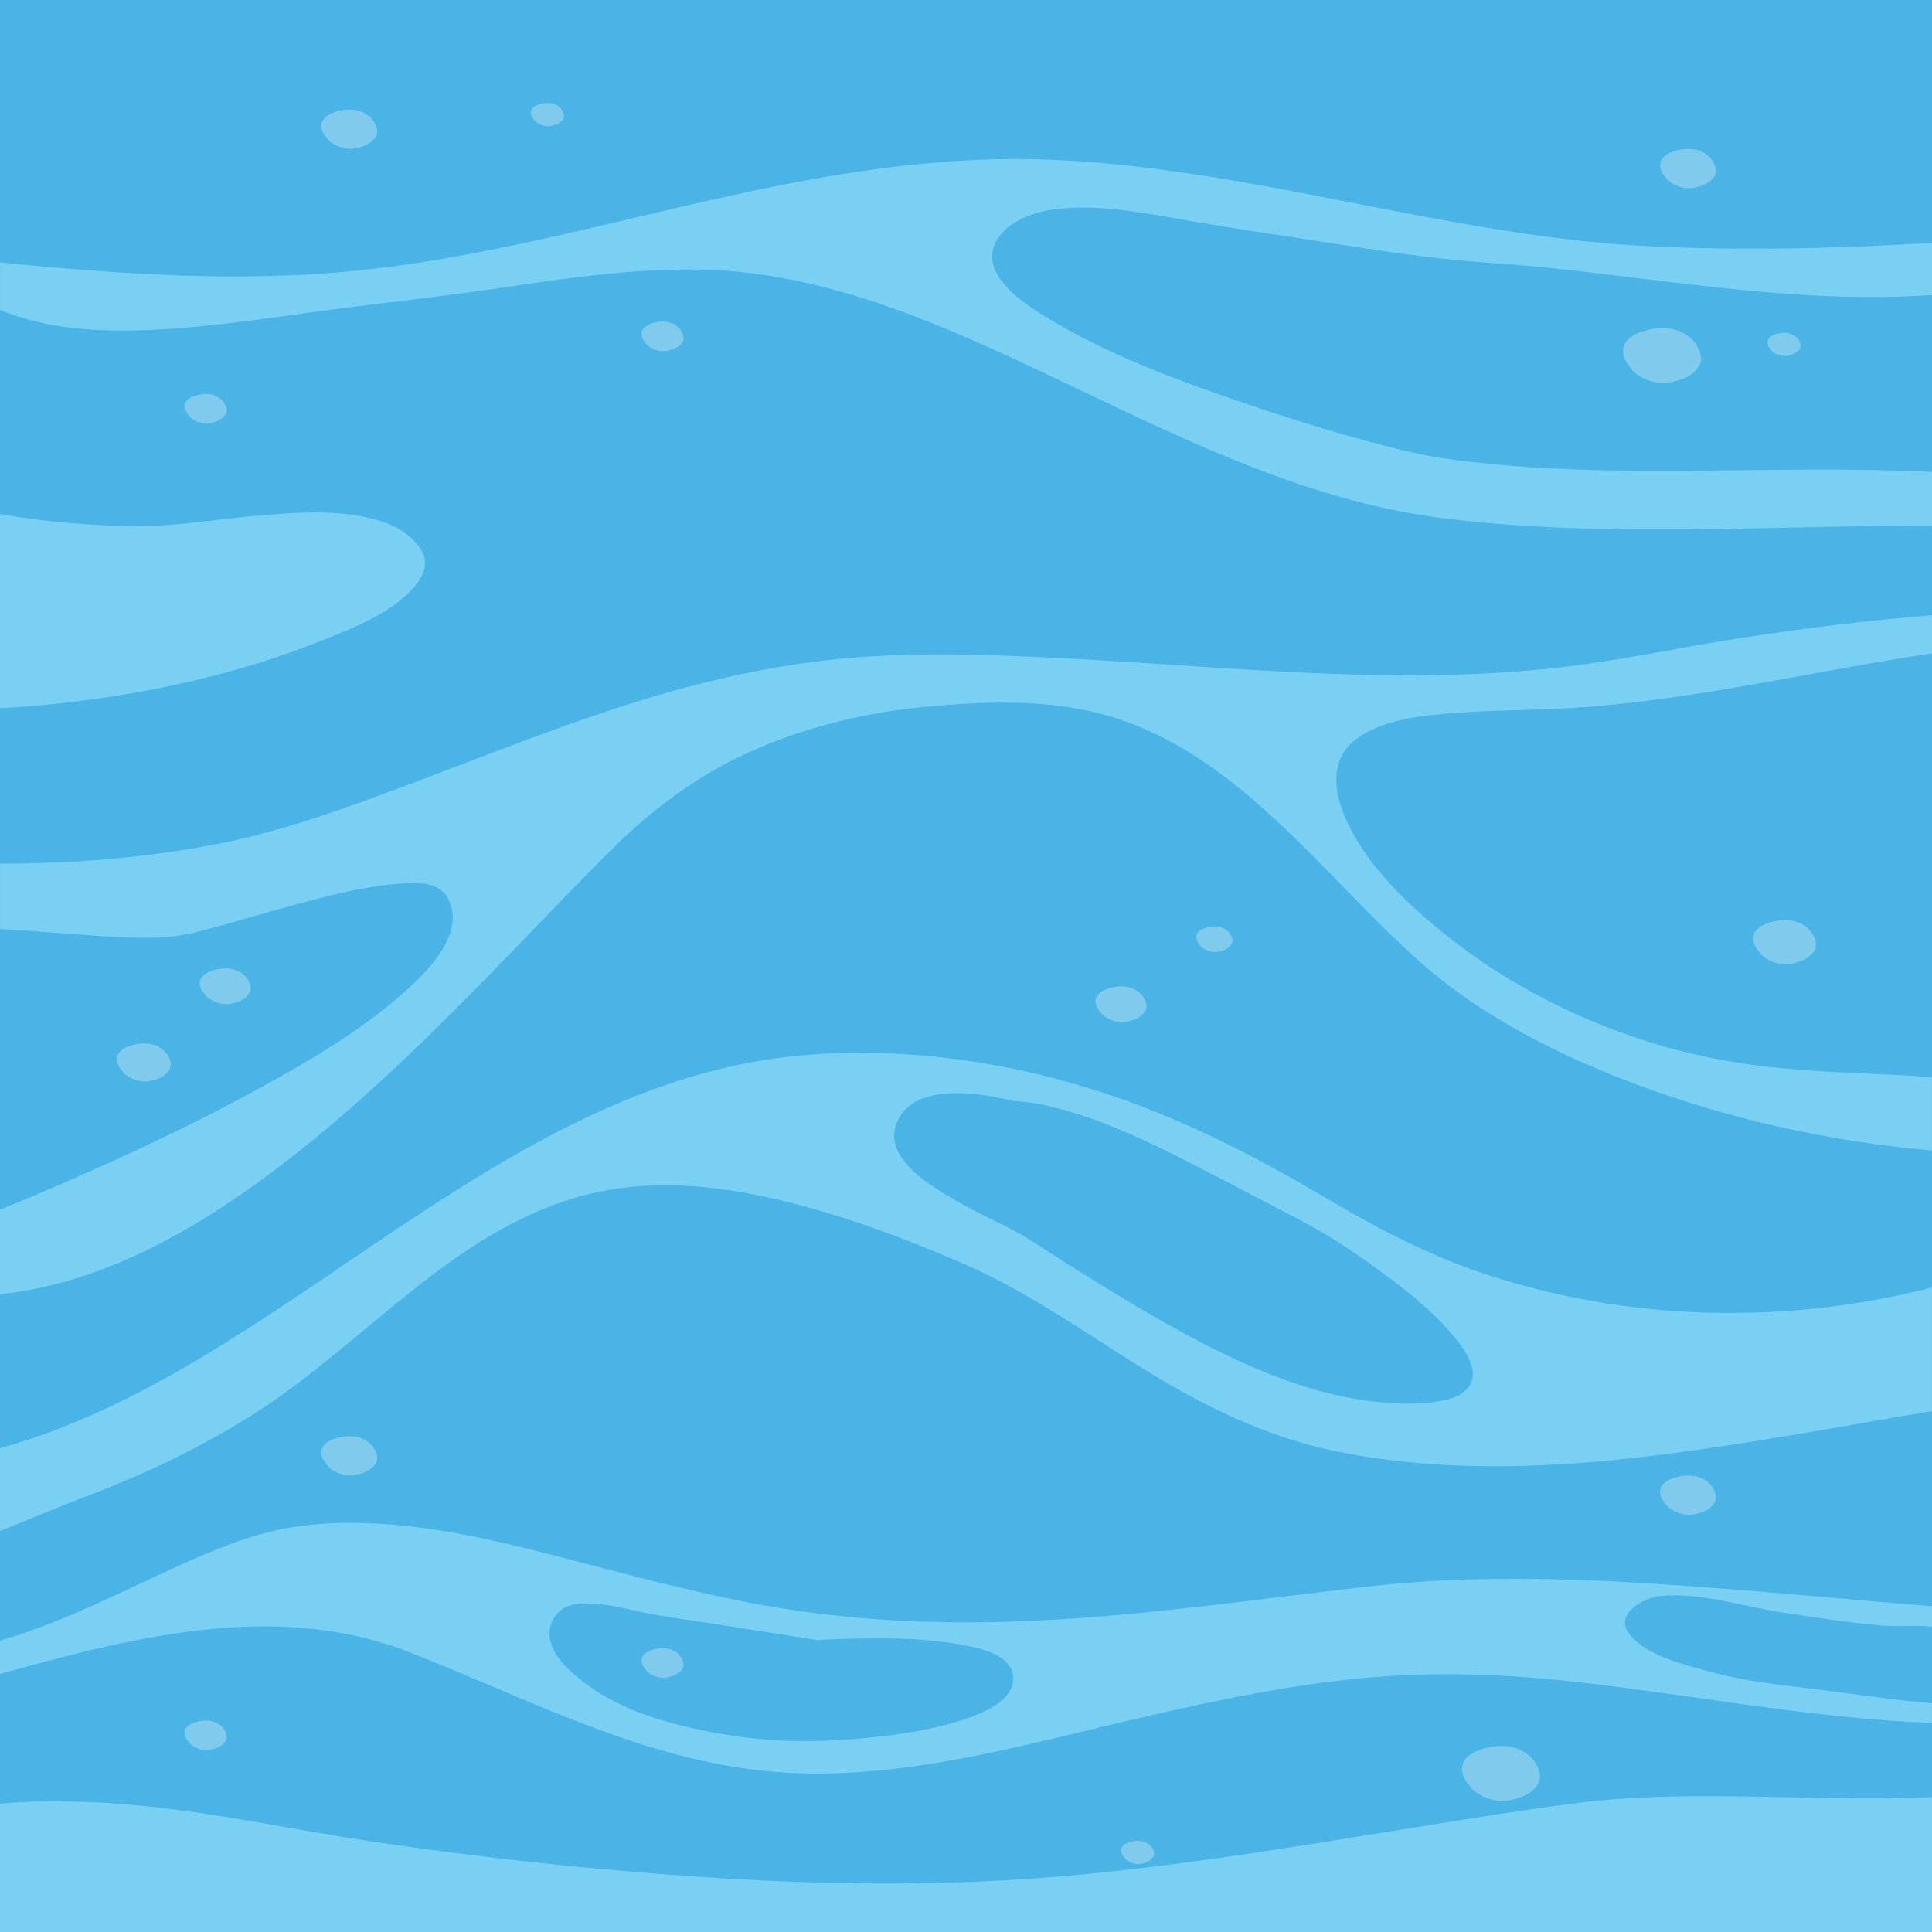
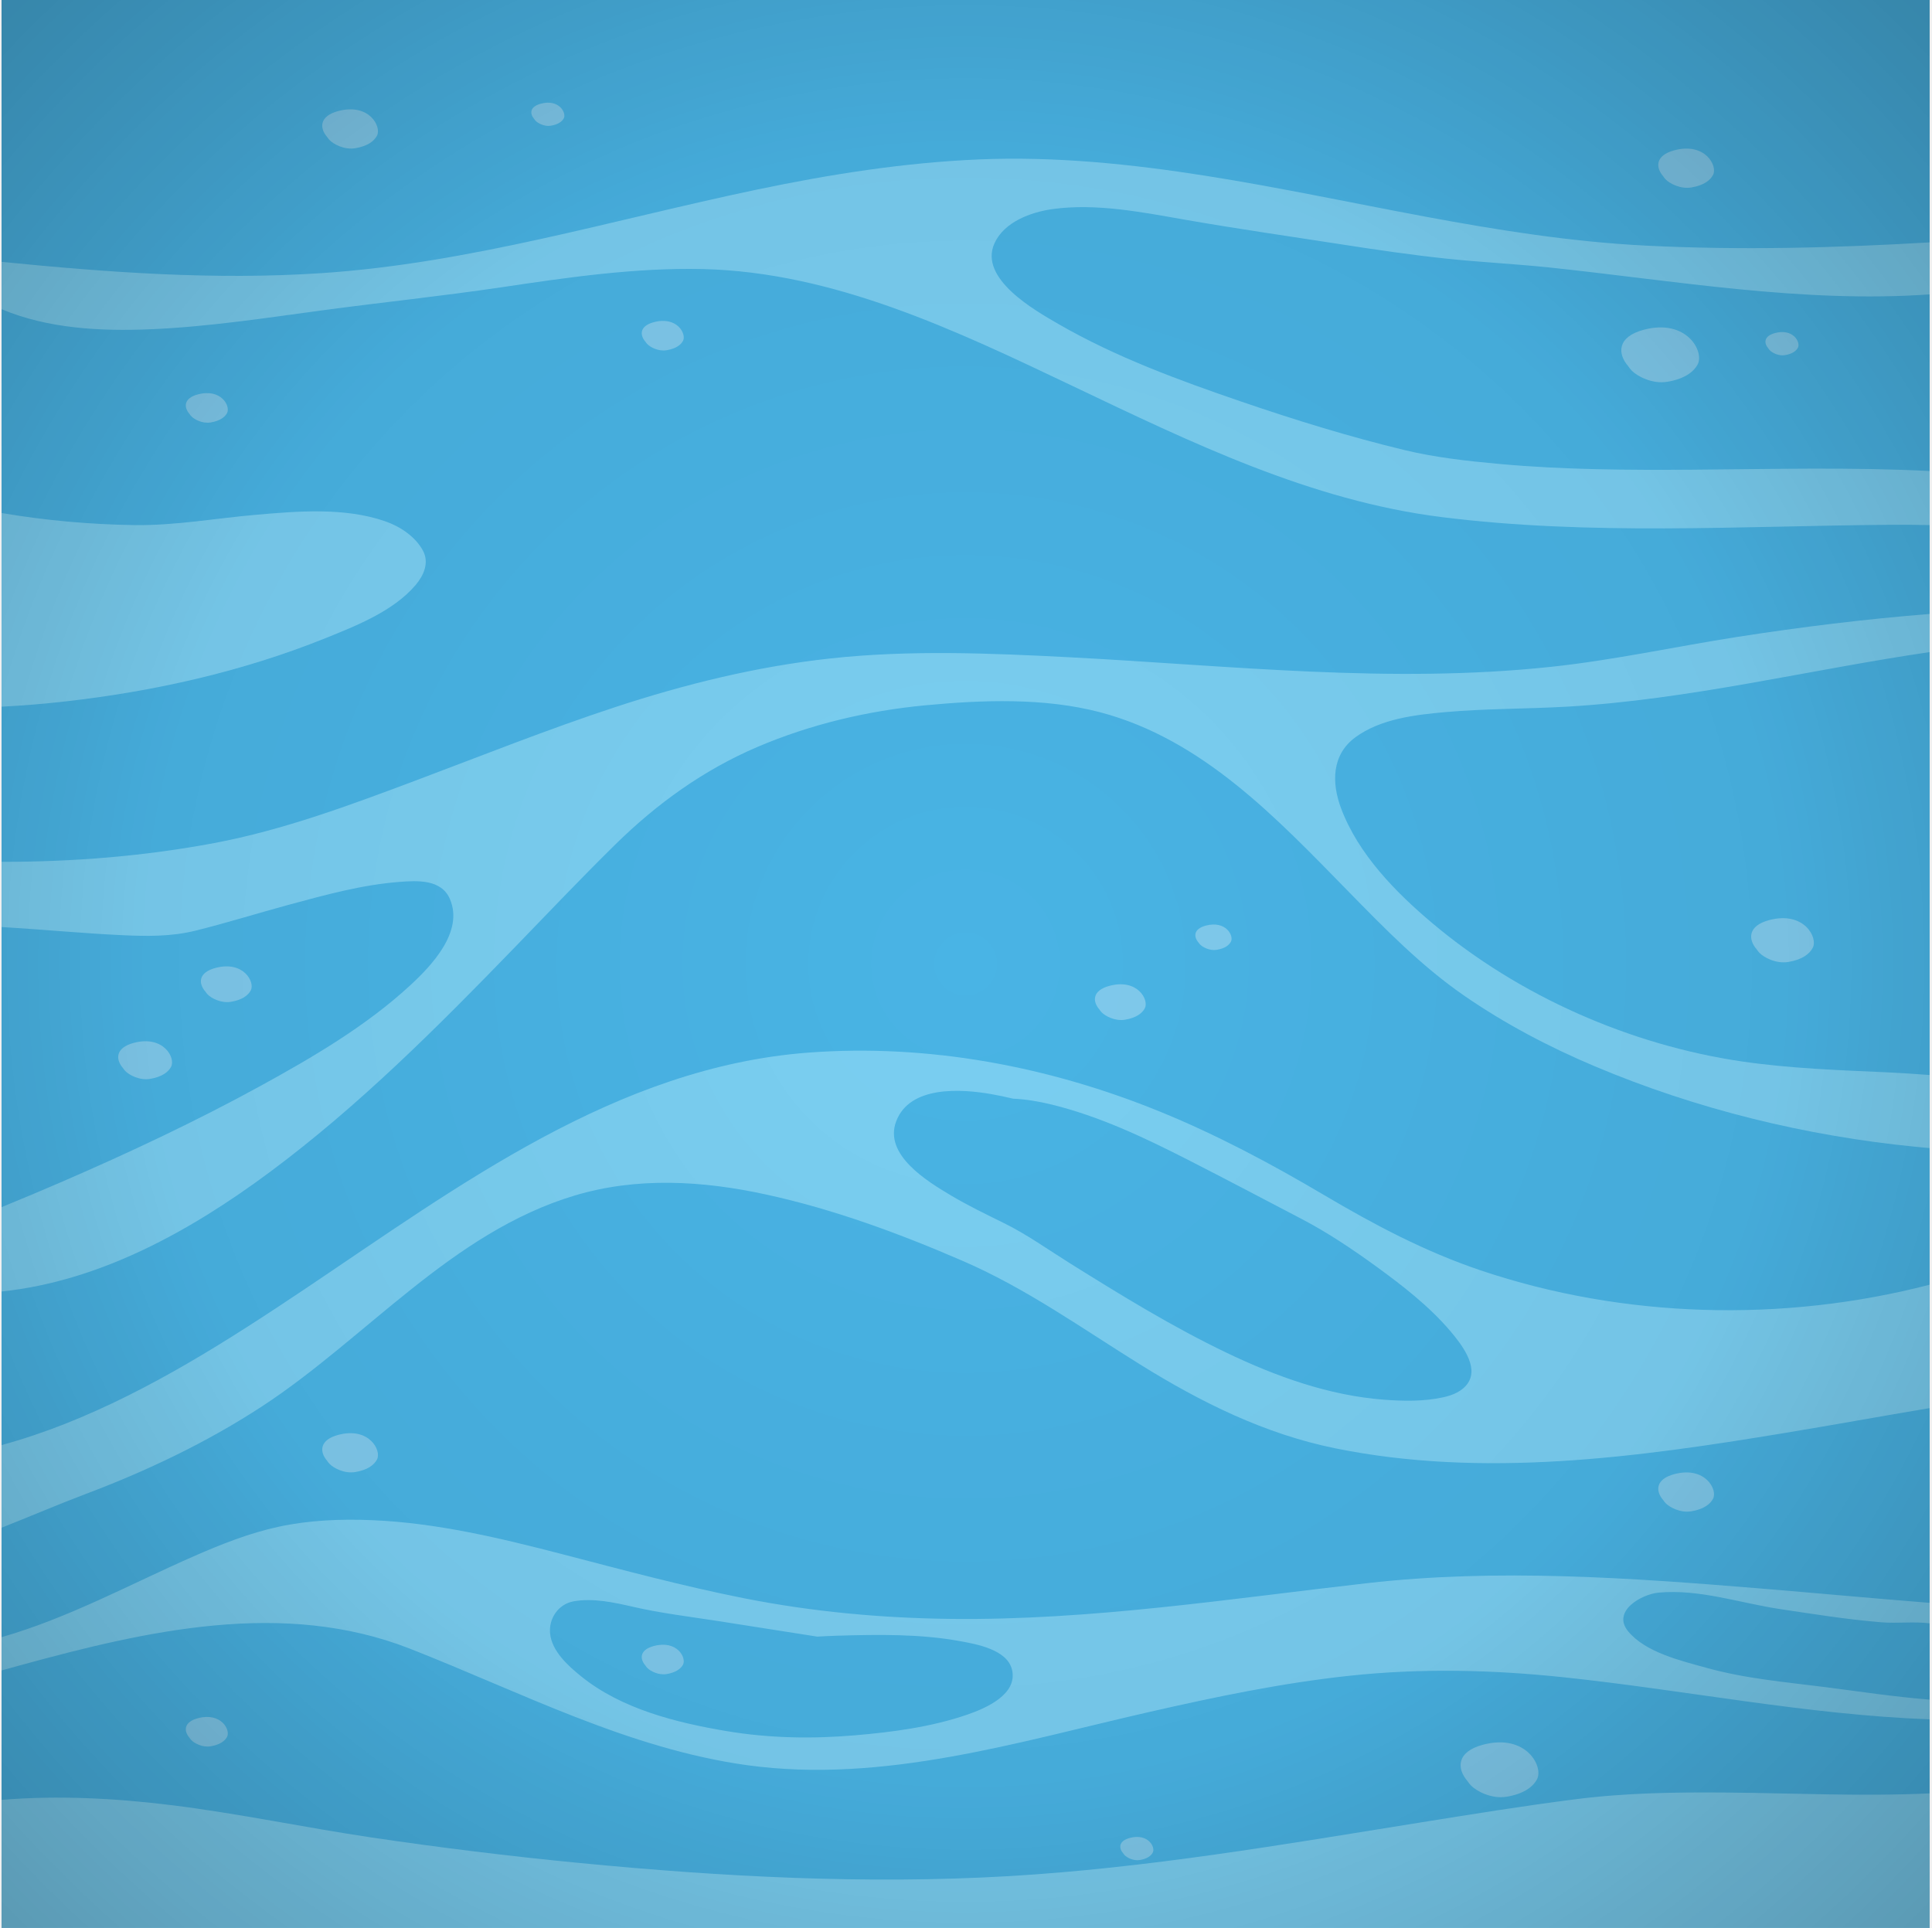
- <svg xmlns="http://www.w3.org/2000/svg" width="1407" height="1407" viewBox="0 0 1407 1407" fill="none">
-   <path d="M1407 0H0V1407H1407V0Z" fill="#49B4E5" />
-   <path opacity="0.5" d="M1233.84 342.78C1186.93 343.102 1139.88 342.852 1093.12 338.591C1069.88 336.478 1046.53 333.936 1023.79 328.457C983.546 318.754 943.8 306.472 904.663 293.08C859.188 277.504 812.997 260.603 771.246 236.469C754.238 226.622 712.809 203.384 724.59 177.495C731.68 161.919 751.23 154.793 766.806 152.609C798.675 148.169 832.261 154.865 863.593 160.344C901.047 166.896 938.716 172.267 976.277 178.104C1002.09 182.114 1027.95 185.946 1053.91 188.703C1079.01 191.352 1104.18 192.57 1129.28 195.184C1221.45 204.887 1314.22 221.359 1407 214.842V176.886C1337.89 180.933 1269.11 182.723 1199.86 179.25C1091.25 173.771 985.981 145.233 878.99 128.332C824.241 119.703 768.847 114.009 713.382 116.337C658.454 118.664 604.135 127.258 550.389 138.537C445.224 160.63 341.133 192.212 233.39 199.337C155.366 204.529 77.629 198.8 0.035 191.102V225.655C33.909 239.871 72.186 241.804 108.459 240.301C150.604 238.546 192.319 232.101 234.07 226.479C277.719 220.607 321.439 216.095 365.052 209.614C413.535 202.381 462.554 195.255 511.717 196.365C607.752 198.585 696.732 241.303 781.953 281.872C867.854 322.8 955.294 365.41 1050.86 377.37C1159.18 390.941 1268.35 383.887 1377.14 382.991C1387.16 382.92 1397.12 382.956 1407.07 383.206V343.747C1349.39 340.811 1291.38 342.386 1233.84 342.78Z" fill="#ACEBFF" />
-   <path opacity="0.5" d="M236.147 465.813C258.742 456.718 286.134 445.94 302.283 426.783C308.119 419.836 312.201 410.598 307.511 401.861C301.925 391.513 290.753 384.137 279.832 380.377C250.291 370.208 216.597 373.001 186.018 375.651C156.513 378.193 126.65 383.636 96.966 383.206C65.097 382.74 32.37 379.876 0.967 374.541C0.645 374.469 0.323 374.433 0 374.362V515.728C15.576 514.94 31.081 513.651 46.514 511.896C111.038 504.627 175.777 490.126 236.147 465.813Z" fill="#ACEBFF" />
-   <path opacity="0.5" d="M987.915 538.072C1006.25 524.608 1031.38 521.672 1053.37 519.703C1082.84 517.089 1112.49 517.411 1142.03 515.728C1231.47 510.608 1318.59 488.873 1407 475.875V448.053C1359.91 451.812 1313.04 457.577 1266.39 464.846C1221.09 471.936 1176.15 481.819 1130.57 486.653C1013.59 499.114 896.5 485.758 779.59 479.67C721.583 476.663 662.609 474.228 604.745 480.53C551.213 486.366 498.863 499.257 447.802 516.05C398.46 532.271 350.228 551.571 301.603 569.832C253.8 587.772 205.568 605.747 155.259 615.236C104.306 624.832 52.171 629.021 0.036 628.95V676.537C1.755 676.645 3.474 676.752 5.192 676.859C32.549 678.542 59.905 681.156 87.298 682.445C105.702 683.305 123.678 683.627 141.653 679.151C164.641 673.422 187.271 666.332 210.151 660.138C236.183 653.084 262.931 645.743 289.929 643.631C303.5 642.556 320.974 641.554 327.205 656.163C337.374 679.903 313.884 704.646 298.093 719.183C265.975 748.796 227.267 771.461 189.169 792.373C142.19 818.118 93.671 840.963 44.544 862.232C29.72 868.677 14.86 874.872 0 880.959V942.511C72.151 934.992 138.358 898.003 195.757 855.357C260.675 807.125 318.074 749.619 374.219 691.648C398.675 666.404 422.881 640.873 447.946 616.238C478.274 586.447 512.291 561.919 551.535 545.126C590.493 528.511 632.029 518.7 674.138 514.725C715.782 510.787 760.899 509.068 801.683 519.81C876.52 539.54 930.588 597.225 982.902 650.649C1009.36 677.683 1036 704.968 1067.23 726.56C1097.02 747.149 1129.28 764.085 1162.62 778.157C1236.99 809.56 1316.95 829.075 1397.26 836.952C1400.48 837.275 1403.74 837.561 1406.96 837.848V784.531C1396.87 783.779 1386.73 783.063 1376.56 782.597C1341.12 780.986 1305.52 779.805 1270.36 774.684C1188.68 762.76 1107.47 727.061 1044.2 673.816C1017.38 651.257 990.028 623.364 977.495 589.92C970.513 571.336 970.585 550.783 987.915 538.072Z" fill="#ACEBFF" />
-   <path opacity="0.5" d="M1079.4 927.115C1038.62 913.365 1001.88 893.886 964.927 872.044C926.435 849.27 886.796 828.144 845.332 811.243C764.372 778.229 676.43 761.615 588.882 768.168C448.877 778.695 333.506 865.563 220.929 940.972C165.5 978.104 108.603 1014.48 46.299 1039.12C31.081 1045.13 15.612 1050.33 -0.036 1054.62V1114.92C20.482 1106.83 40.82 1098.06 61.302 1090.32C106.275 1073.35 149.96 1052.58 190.243 1026.23C266.368 976.385 328.422 899.4 418.226 872.473C463.88 858.795 511.539 861.66 557.658 871.686C607.287 882.464 655.268 900.188 701.817 920.383C747.829 940.328 788.577 969.51 831.009 995.864C875.302 1023.4 921.636 1046.42 973.055 1056.92C1081.16 1078.94 1193.45 1063.61 1300.94 1045.81C1336.32 1039.98 1371.62 1033.53 1406.96 1027.62V937.57C1300.01 965.285 1183.71 962.242 1079.4 927.115ZM1070.09 1009.29C1066.05 1015.38 1058.78 1018.28 1051.9 1019.75C1037.87 1022.83 1022.97 1022.54 1008.72 1021.47C968.543 1018.42 929.979 1004.49 893.886 987.199C854.427 968.293 817.151 945.376 780.091 922.209C764.157 912.255 748.402 900.94 731.537 892.633C718.396 886.152 705.147 879.778 692.543 872.259C675.499 862.089 643.595 842.754 652.833 818.333C662.752 792.087 700.242 794.629 722.191 798.46C727.527 799.391 732.826 800.537 738.125 801.79C747.614 802.22 757.067 803.831 766.305 806.087C801.074 814.609 833.981 830.185 865.742 846.406C893.528 860.585 921.171 875.159 948.814 889.625C967.684 899.508 985.588 911.503 1002.81 924C1022.11 938.036 1041.59 953.075 1057.13 971.301C1064.61 980.217 1078.29 996.974 1070.09 1009.29Z" fill="#ACEBFF" />
-   <path opacity="0.5" d="M1209.31 1162.26C1239.24 1159.57 1268.64 1169.92 1297.9 1174.29C1322.57 1177.98 1346.81 1181.88 1371.69 1183.92C1383.19 1184.85 1395.43 1183.24 1407 1184.67V1169.74C1365.54 1166.45 1324.11 1162.58 1282.68 1159.18C1188 1151.41 1091.36 1144.57 996.652 1155.35C895.784 1166.81 794.701 1182.6 692.901 1181.45C642.27 1180.88 591.675 1176.26 541.975 1166.41C497.359 1157.57 453.675 1145.79 409.704 1134.36C364.229 1122.55 317.823 1111.38 270.701 1109.41C247.892 1108.44 224.832 1109.34 202.453 1114.13C180.969 1118.75 160.308 1126.95 140.22 1135.76C93.85 1156.14 48.197 1181.06 0 1194.77V1219.05C4.87 1217.72 9.704 1216.36 14.574 1215.04C106.311 1189.97 205.747 1167.09 297.807 1203.11C378.409 1234.66 457.542 1276.3 544.267 1288.23C643.344 1301.83 741.456 1271.29 837.203 1249.45C885.543 1238.42 934.205 1228.22 983.547 1222.95C1036.04 1217.33 1088.03 1218.55 1140.45 1224.1C1229.4 1233.51 1317.45 1251.42 1406.96 1254.75V1240.35C1381.51 1238.35 1356.08 1234.48 1331.02 1231.26C1301.23 1227.46 1272.65 1225.1 1243.61 1217.01C1225.28 1211.89 1199.79 1205.94 1187 1190.55C1174.83 1175.76 1196.78 1163.4 1209.31 1162.26ZM705.112 1251.17C678.686 1260.33 650.255 1264.06 622.505 1266.42C591.281 1269.07 560.129 1268.53 529.12 1263.34C492.382 1257.18 452.278 1247.19 422.773 1223.24C413.392 1215.65 401.576 1205.01 400.287 1192.16C399.177 1181.13 406.338 1170.64 417.402 1168.63C431.761 1166.05 446.907 1169.46 460.908 1172.64C481.21 1177.3 501.835 1179.77 522.424 1182.95C546.701 1186.71 570.979 1190.62 595.256 1194.38C600.197 1194.09 605.138 1193.84 610.08 1193.7C639.621 1192.84 670.021 1192.34 699.239 1197.64C711.306 1199.82 733.793 1203.79 737.338 1218.44C741.706 1236.45 718.36 1246.55 705.112 1251.17Z" fill="#ACEBFF" />
-   <path opacity="0.5" d="M1258.58 1308.17C1221.91 1307.85 1185.1 1308.39 1148.69 1313.04C1110.98 1317.84 1073.42 1323.93 1035.9 1329.94C935.959 1345.98 835.914 1363.32 734.724 1369.19C630.633 1375.24 525.539 1369.62 421.878 1359.59C370.782 1354.65 319.828 1348.38 269.09 1340.83C220.822 1333.63 172.984 1323.46 124.573 1317.45C83.43 1312.33 41.322 1310.11 0 1313.51V1407H1407V1308.78C1357.66 1311.11 1307.99 1308.6 1258.58 1308.17Z" fill="#ACEBFF" />
-   <path opacity="0.3" d="M1081.08 1273.26C1061.53 1278.45 1061.89 1290.77 1069.73 1299.79C1070.56 1301.05 1071.45 1302.16 1072.31 1303.05C1076.11 1306.99 1087.1 1313.08 1098.31 1311.22C1110.95 1309.1 1117.54 1303.98 1120.47 1298.47C1125.38 1289.19 1112.52 1264.92 1081.08 1273.26Z" fill="white" />
-   <path opacity="0.3" d="M823.346 1341.29C815.039 1343.51 815.182 1348.74 818.512 1352.54C818.87 1353.07 819.228 1353.54 819.622 1353.93C821.233 1355.62 825.888 1358.19 830.65 1357.41C836.022 1356.51 838.814 1354.33 840.068 1352C842.18 1348.06 836.702 1337.75 823.346 1341.29Z" fill="white" />
-   <path opacity="0.3" d="M1220.7 1075.79C1206.66 1079.51 1206.95 1088.32 1212.57 1094.76C1213.14 1095.66 1213.79 1096.45 1214.43 1097.09C1217.15 1099.92 1225.03 1104.25 1233.05 1102.93C1242.11 1101.42 1246.84 1097.73 1248.91 1093.8C1252.46 1087.21 1243.22 1069.81 1220.7 1075.79Z" fill="white" />
-   <path opacity="0.3" d="M245.743 1047.14C231.707 1050.86 231.993 1059.67 237.615 1066.12C238.224 1067.01 238.832 1067.8 239.477 1068.44C242.198 1071.27 250.076 1075.61 258.097 1074.28C267.156 1072.78 271.846 1069.09 273.959 1065.15C277.468 1058.56 268.266 1041.16 245.743 1047.14Z" fill="white" />
-   <path opacity="0.3" d="M143.3 1253.92C132.737 1256.72 132.952 1263.38 137.177 1268.25C137.607 1268.93 138.108 1269.54 138.573 1270C140.614 1272.15 146.558 1275.41 152.61 1274.41C159.413 1273.26 162.994 1270.5 164.569 1267.53C167.219 1262.52 160.273 1249.41 143.3 1253.92Z" fill="white" />
-   <path opacity="0.3" d="M476.018 1201.22C465.455 1204.01 465.634 1210.67 469.895 1215.54C470.325 1216.22 470.826 1216.79 471.292 1217.29C473.368 1219.44 479.277 1222.7 485.328 1221.7C492.131 1220.55 495.712 1217.8 497.288 1214.82C499.901 1209.81 492.991 1196.71 476.018 1201.22Z" fill="white" />
-   <path opacity="0.3" d="M1198.35 240.659C1178.8 245.851 1179.16 258.168 1187 267.192C1187.83 268.445 1188.72 269.555 1189.58 270.45C1193.38 274.389 1204.37 280.476 1215.58 278.614C1228.22 276.501 1234.8 271.381 1237.74 265.867C1242.65 256.593 1229.79 232.316 1198.35 240.659Z" fill="white" />
-   <path opacity="0.3" d="M1294.14 243.058C1285.83 245.278 1285.97 250.506 1289.3 254.301C1289.66 254.838 1290.02 255.304 1290.41 255.698C1292.02 257.381 1296.68 259.959 1301.44 259.171C1306.81 258.276 1309.6 256.092 1310.86 253.764C1312.93 249.825 1307.49 239.513 1294.14 243.058Z" fill="white" />
-   <path opacity="0.3" d="M393.555 75.661C385.248 77.881 385.391 83.108 388.721 86.904C389.079 87.441 389.437 87.907 389.831 88.265C391.442 89.948 396.097 92.526 400.859 91.738C406.23 90.843 409.023 88.659 410.277 86.331C412.353 82.428 406.875 72.116 393.555 75.661Z" fill="white" />
-   <path opacity="0.3" d="M96.464 761.078C82.929 764.658 83.18 773.18 88.587 779.447C89.16 780.306 89.768 781.094 90.377 781.703C93.027 784.424 100.618 788.649 108.388 787.36C117.125 785.892 121.708 782.347 123.713 778.516C127.151 772.106 118.235 755.277 96.464 761.078Z" fill="white" />
-   <path opacity="0.3" d="M156.154 706.365C143.371 709.766 143.622 717.787 148.742 723.66C149.279 724.483 149.852 725.199 150.425 725.772C152.896 728.35 160.093 732.325 167.398 731.107C175.633 729.747 179.93 726.381 181.864 722.764C185.05 716.785 176.672 700.922 156.154 706.365Z" fill="white" />
-   <path opacity="0.3" d="M808.558 719.434C795.775 722.836 796.026 730.856 801.146 736.729C801.683 737.552 802.256 738.268 802.829 738.841C805.3 741.419 812.461 745.394 819.801 744.177C828.037 742.816 832.334 739.45 834.267 735.834C837.49 729.818 829.075 713.991 808.558 719.434Z" fill="white" />
-   <path opacity="0.3" d="M878.775 675.499C869.68 677.934 869.824 683.663 873.476 687.853C873.87 688.426 874.264 688.963 874.693 689.357C876.448 691.183 881.568 694.011 886.796 693.152C892.669 692.185 895.748 689.786 897.109 687.208C899.4 682.911 893.421 671.596 878.775 675.499Z" fill="white" />
-   <path opacity="0.3" d="M1289.95 671.452C1274.16 675.642 1274.44 685.56 1280.78 692.829C1281.46 693.832 1282.18 694.727 1282.86 695.443C1285.94 698.63 1294.78 703.5 1303.8 702.031C1314.01 700.349 1319.31 696.195 1321.67 691.719C1325.68 684.271 1315.3 664.721 1289.95 671.452Z" fill="white" />
-   <path opacity="0.3" d="M1220.7 109.677C1206.66 113.401 1206.95 122.209 1212.57 128.654C1213.14 129.55 1213.79 130.337 1214.43 130.982C1217.15 133.811 1225.03 138.143 1233.05 136.818C1242.11 135.315 1246.84 131.626 1248.91 127.688C1252.46 121.099 1243.22 103.697 1220.7 109.677Z" fill="white" />
-   <path opacity="0.3" d="M245.743 81.031C231.707 84.755 231.993 93.564 237.615 100.009C238.224 100.904 238.832 101.692 239.477 102.336C242.198 105.165 250.076 109.498 258.097 108.173C267.156 106.669 271.846 102.981 273.959 99.042C277.468 92.454 268.266 75.051 245.743 81.031Z" fill="white" />
-   <path opacity="0.3" d="M143.3 287.817C132.737 290.61 132.952 297.27 137.177 302.139C137.607 302.82 138.108 303.429 138.573 303.894C140.614 306.042 146.558 309.301 152.61 308.298C159.413 307.152 162.994 304.395 164.569 301.423C167.219 296.41 160.273 283.305 143.3 287.817Z" fill="white" />
-   <path opacity="0.3" d="M476.018 235.109C465.455 237.902 465.634 244.562 469.895 249.432C470.325 250.112 470.826 250.721 471.292 251.186C473.368 253.335 479.277 256.593 485.328 255.591C492.131 254.445 495.712 251.688 497.288 248.716C499.901 243.703 492.991 230.597 476.018 235.109Z" fill="white" />
+ <svg xmlns="http://www.w3.org/2000/svg" width="2480" height="2475" overflow="hidden">
+   <defs>
+     <clipPath id="clip0">
+       <rect x="971" y="0" width="2480" height="2475" />
+     </clipPath>
+     <clipPath id="clip1">
+       <rect x="973" y="0" width="2476" height="2475" />
+     </clipPath>
+     <clipPath id="clip2">
+       <rect x="973" y="0" width="2476" height="2475" />
+     </clipPath>
+     <clipPath id="clip3">
+       <rect x="973" y="0" width="2476" height="2475" />
+     </clipPath>
+     <radialGradient cx="3.429e+06" cy="3.429e+06" r="4.84934e+06" fx="3.429e+06" fy="3.429e+06" gradientUnits="userSpaceOnUse" spreadMethod="pad" id="fill4" gradientTransform="matrix(0.000360892 0 0 0.000360892 973 0)">
+       <stop offset="0" stop-color="#000000" stop-opacity="0" />
+       <stop offset="0.6" stop-color="#000000" stop-opacity="0.051" />
+       <stop offset="0.99" stop-color="#000000" stop-opacity="0.251" />
+       <stop offset="1" stop-color="#000000" stop-opacity="0.251" />
+     </radialGradient>
+   </defs>
+   <g clip-path="url(#clip0)" transform="translate(-971 0)">
+     <g clip-path="url(#clip1)">
+       <g clip-path="url(#clip2)">
+         <g clip-path="url(#clip3)">
+           <path d="M3448 0 973 0 973 2475 3448 2475 3448 0Z" fill="#49B4E5" fill-rule="nonzero" fill-opacity="1" />
+           <path d="M3143.4 602.971C3060.88 603.538 2978.12 603.098 2895.87 595.602 2854.99 591.886 2813.91 587.414 2773.91 577.776 2703.12 560.708 2633.2 539.103 2564.36 515.546 2484.36 488.147 2403.11 458.417 2329.67 415.964 2299.75 398.642 2226.88 357.765 2247.6 312.225 2260.07 284.826 2294.46 272.29 2321.86 268.449 2377.92 260.638 2437 272.417 2492.11 282.055 2558 293.58 2624.26 303.028 2690.33 313.296 2735.74 320.35 2781.23 327.091 2826.89 331.94 2871.05 336.6 2915.32 338.743 2959.47 343.341 3121.61 360.409 3284.79 389.384 3448 377.92L3448 311.153C3326.43 318.272 3205.44 321.421 3083.63 315.312 2892.58 305.674 2707.4 255.474 2519.2 225.744 2422.89 210.565 2325.45 200.549 2227.88 204.644 2131.26 208.737 2035.71 223.855 1941.17 243.695 1756.18 282.558 1573.07 338.113 1383.55 350.646 1246.3 359.779 1109.55 349.702 973.062 336.16L973.062 396.941C1032.65 421.948 1099.98 425.348 1163.79 422.704 1237.92 419.617 1311.3 408.28 1384.74 398.391 1461.53 388.061 1538.43 380.124 1615.15 368.724 1700.43 356.001 1786.66 343.466 1873.14 345.418 2042.07 349.323 2198.59 424.467 2348.5 495.83 2499.61 567.825 2653.42 642.779 2821.53 663.817 3012.07 687.689 3204.11 675.281 3395.47 673.705 3413.1 673.58 3430.62 673.643 3448.12 674.083L3448.12 604.672C3346.66 599.508 3244.62 602.278 3143.4 602.971Z" fill="#ACEBFF" fill-rule="nonzero" fill-opacity="0.5" />
+           <path d="M1388.4 819.394C1428.14 803.395 1476.33 784.436 1504.73 750.738 1515 738.517 1522.18 722.267 1513.93 706.898 1504.1 688.696 1484.45 675.721 1465.24 669.107 1413.28 651.219 1354.01 656.132 1300.22 660.793 1248.32 665.265 1195.79 674.839 1143.57 674.083 1087.51 673.263 1029.94 668.225 974.701 658.841 974.134 658.714 973.568 658.651 973.001 658.526L973.001 907.197C1000.4 905.811 1027.67 903.544 1054.82 900.457 1168.32 887.67 1282.2 862.162 1388.4 819.394Z" fill="#ACEBFF" fill-rule="nonzero" fill-opacity="0.5" />
+           <path d="M2710.8 946.502C2743.06 922.818 2787.26 917.653 2825.94 914.19 2877.78 909.591 2929.94 910.158 2981.9 907.197 3139.23 898.191 3292.48 859.958 3448 837.094L3448 788.153C3365.17 794.765 3282.72 804.906 3200.66 817.693 3120.97 830.165 3041.92 847.549 2961.74 856.053 2755.97 877.972 2550 854.478 2344.35 843.769 2242.31 838.48 2138.57 834.196 2036.78 845.282 1942.62 855.548 1850.53 878.224 1760.71 907.764 1673.92 936.298 1589.07 970.247 1503.54 1002.37 1419.45 1033.93 1334.61 1065.55 1246.11 1082.24 1156.48 1099.12 1064.77 1106.49 973.064 1106.36L973.064 1190.07C976.087 1190.26 979.11 1190.45 982.134 1190.64 1030.26 1193.6 1078.38 1198.2 1126.56 1200.46 1158.94 1201.98 1190.56 1202.54 1222.18 1194.67 1262.61 1184.59 1302.42 1172.12 1342.67 1161.22 1388.46 1148.82 1435.51 1135.9 1483 1132.19 1506.88 1130.3 1537.61 1128.53 1548.57 1154.23 1566.46 1195.99 1525.14 1239.52 1497.36 1265.09 1440.87 1317.18 1372.78 1357.05 1305.76 1393.83 1223.12 1439.12 1137.77 1479.31 1051.36 1516.72 1025.28 1528.06 999.14 1538.95 973.001 1549.66L973.001 1657.94C1099.92 1644.71 1216.38 1579.64 1317.35 1504.63 1431.54 1419.78 1532.51 1318.63 1631.27 1216.65 1674.29 1172.25 1716.87 1127.34 1760.96 1084 1814.31 1031.6 1874.15 988.45 1943.18 958.91 2011.71 929.683 2084.78 912.425 2158.85 905.433 2232.1 898.506 2311.47 895.482 2383.21 914.378 2514.85 949.084 2609.96 1050.56 2701.99 1144.53 2748.53 1192.09 2795.39 1240.08 2850.32 1278.06 2902.73 1314.28 2959.47 1344.07 3018.12 1368.83 3148.94 1424.07 3289.6 1458.39 3430.87 1472.25 3436.53 1472.82 3442.27 1473.32 3447.93 1473.83L3447.93 1380.04C3430.18 1378.72 3412.34 1377.46 3394.45 1376.64 3332.11 1373.8 3269.49 1371.73 3207.64 1362.72 3063.96 1341.74 2921.11 1278.95 2809.81 1185.28 2762.63 1145.6 2714.52 1096.54 2692.47 1037.71 2680.19 1005.02 2680.32 968.861 2710.8 946.502Z" fill="#ACEBFF" fill-rule="nonzero" fill-opacity="0.5" />
+           <path d="M2871.73 1630.85C2800 1606.67 2735.37 1572.4 2670.37 1533.98 2602.66 1493.92 2532.93 1456.76 2459.99 1427.03 2317.58 1368.95 2162.88 1339.73 2008.88 1351.26 1762.6 1369.77 1559.66 1522.58 1361.63 1655.23 1264.12 1720.55 1164.04 1784.53 1054.44 1827.88 1027.67 1838.45 1000.46 1847.6 972.938 1855.14L972.938 1961.21C1009.03 1946.98 1044.81 1931.56 1080.83 1917.94 1159.94 1888.09 1236.79 1851.55 1307.65 1805.2 1441.56 1717.52 1550.71 1582.1 1708.69 1534.73 1788.99 1510.67 1872.83 1515.71 1953.96 1533.35 2041.26 1552.31 2125.66 1583.49 2207.54 1619.01 2288.48 1654.1 2360.16 1705.43 2434.8 1751.79 2512.71 1800.22 2594.21 1840.72 2684.66 1859.19 2874.83 1897.92 3072.35 1870.96 3261.43 1839.64 3323.67 1829.39 3385.76 1818.04 3447.93 1807.65L3447.93 1649.24C3259.8 1698 3055.22 1692.64 2871.73 1630.85ZM2855.35 1775.4C2848.25 1786.12 2835.46 1791.22 2823.36 1793.8 2798.68 1799.22 2772.47 1798.71 2747.4 1796.83 2676.73 1791.46 2608.89 1766.96 2545.4 1736.54 2475.99 1703.29 2410.42 1662.97 2345.23 1622.22 2317.2 1604.71 2289.49 1584.81 2259.82 1570.2 2236.7 1558.8 2213.4 1547.58 2191.23 1534.36 2161.24 1516.47 2105.12 1482.46 2121.37 1439.5 2138.82 1393.33 2204.77 1397.8 2243.38 1404.54 2252.77 1406.18 2262.09 1408.19 2271.41 1410.4 2288.1 1411.15 2304.73 1413.99 2320.98 1417.96 2382.14 1432.95 2440.02 1460.35 2495.89 1488.88 2544.77 1513.82 2593.4 1539.46 2642.02 1564.91 2675.22 1582.29 2706.71 1603.39 2737 1625.37 2770.95 1650.06 2805.22 1676.52 2832.56 1708.58 2845.71 1724.26 2869.78 1753.74 2855.35 1775.4Z" fill="#ACEBFF" fill-rule="nonzero" fill-opacity="0.5" />
+           <path d="M3100.25 2044.49C3152.9 2039.76 3204.62 2057.96 3256.09 2065.65 3299.48 2072.14 3342.12 2079 3385.89 2082.59 3406.12 2084.22 3427.65 2081.39 3448 2083.91L3448 2057.65C3375.07 2051.86 3302.19 2045.05 3229.31 2039.07 3062.77 2025.4 2892.77 2013.37 2726.17 2032.33 2548.74 2052.49 2370.93 2080.27 2191.86 2078.24 2102.79 2077.24 2013.79 2069.11 1926.37 2051.79 1847.89 2036.24 1771.04 2015.52 1693.69 1995.41 1613.7 1974.63 1532.07 1954.99 1449.18 1951.52 1409.06 1949.81 1368.49 1951.4 1329.13 1959.82 1291.34 1967.95 1254.99 1982.37 1219.66 1997.87 1138.09 2033.72 1057.78 2077.56 973.001 2101.67L973.001 2144.38C981.567 2142.04 990.07 2139.65 998.636 2137.33 1160.01 2093.23 1334.92 2052.98 1496.86 2116.34 1638.65 2171.84 1777.84 2245.09 1930.4 2266.08 2104.68 2290 2277.27 2236.28 2445.69 2197.86 2530.73 2178.46 2616.32 2160.51 2703.12 2151.24 2795.46 2141.36 2886.91 2143.5 2979.12 2153.27 3135.59 2169.82 3290.48 2201.33 3447.93 2207.18L3447.93 2181.85C3403.16 2178.33 3358.43 2171.53 3314.35 2165.86 3261.94 2159.18 3211.67 2155.03 3160.59 2140.8 3128.34 2131.79 3083.51 2121.32 3061.01 2094.25 3039.6 2068.23 3078.21 2046.49 3100.25 2044.49ZM2213.34 2200.89C2166.85 2217 2116.84 2223.56 2068.02 2227.71 2013.1 2232.37 1958.3 2231.42 1903.76 2222.29 1839.13 2211.46 1768.59 2193.88 1716.68 2151.75 1700.18 2138.4 1679.4 2119.69 1677.13 2097.08 1675.18 2077.68 1687.77 2059.23 1707.24 2055.69 1732.49 2051.15 1759.14 2057.15 1783.77 2062.75 1819.48 2070.94 1855.76 2075.29 1891.98 2080.88 1934.68 2087.5 1977.39 2094.37 2020.09 2100.99 2028.78 2100.48 2037.48 2100.04 2046.17 2099.79 2098.13 2098.28 2151.61 2097.4 2203 2106.72 2224.23 2110.56 2263.79 2117.54 2270.02 2143.31 2277.71 2174.99 2236.64 2192.76 2213.34 2200.89Z" fill="#ACEBFF" fill-rule="nonzero" fill-opacity="0.5" />
+           <path d="M3186.92 2301.15C3122.42 2300.59 3057.66 2301.54 2993.62 2309.72 2927.28 2318.16 2861.21 2328.87 2795.21 2339.45 2619.41 2367.66 2443.42 2398.16 2265.43 2408.49 2082.32 2419.13 1897.46 2409.25 1715.11 2391.6 1625.23 2382.91 1535.6 2371.88 1446.35 2358.6 1361.44 2345.94 1277.29 2328.05 1192.13 2317.48 1119.76 2308.47 1045.69 2304.56 973.001 2310.55L973.001 2475 3448 2475 3448 2302.22C3361.21 2306.32 3273.84 2301.91 3186.92 2301.15Z" fill="#ACEBFF" fill-rule="nonzero" fill-opacity="0.5" />
+           <path d="M2874.69 2239.74C2840.3 2248.87 2840.93 2270.54 2854.72 2286.41 2856.18 2288.63 2857.75 2290.58 2859.26 2292.15 2865.94 2299.08 2885.28 2309.79 2905 2306.52 2927.23 2302.79 2938.82 2293.78 2943.98 2284.09 2952.61 2267.76 2929.99 2225.07 2874.69 2239.74Z" fill="#FFFFFF" fill-rule="nonzero" fill-opacity="0.3" />
+           <path d="M2421.32 2359.41C2406.7 2363.32 2406.96 2372.52 2412.81 2379.2 2413.44 2380.13 2414.07 2380.96 2414.77 2381.65 2417.6 2384.62 2425.79 2389.14 2434.17 2387.77 2443.61 2386.19 2448.53 2382.35 2450.73 2378.25 2454.45 2371.32 2444.81 2353.19 2421.32 2359.41Z" fill="#FFFFFF" fill-rule="nonzero" fill-opacity="0.3" />
+           <path d="M3120.29 1892.38C3095.59 1898.92 3096.1 1914.42 3105.99 1925.75 3106.99 1927.33 3108.13 1928.72 3109.26 1929.85 3114.04 1934.83 3127.9 1942.44 3142.01 1940.12 3157.95 1937.47 3166.27 1930.97 3169.91 1924.06 3176.15 1912.47 3159.9 1881.86 3120.29 1892.38Z" fill="#FFFFFF" fill-rule="nonzero" fill-opacity="0.3" />
+           <path d="M1405.28 1841.98C1380.59 1848.53 1381.09 1864.03 1390.98 1875.37 1392.05 1876.94 1393.12 1878.33 1394.26 1879.45 1399.04 1884.43 1412.9 1892.06 1427.01 1889.72 1442.94 1887.09 1451.19 1880.6 1454.91 1873.66 1461.08 1862.07 1444.9 1831.46 1405.28 1841.98Z" fill="#FFFFFF" fill-rule="nonzero" fill-opacity="0.3" />
+           <path d="M1225.07 2205.72C1206.49 2210.65 1206.87 2222.36 1214.3 2230.93 1215.06 2232.13 1215.94 2233.2 1216.76 2234.01 1220.35 2237.79 1230.8 2243.53 1241.45 2241.77 1253.42 2239.74 1259.72 2234.89 1262.49 2229.66 1267.15 2220.85 1254.93 2197.79 1225.07 2205.72Z" fill="#FFFFFF" fill-rule="nonzero" fill-opacity="0.3" />
+           <path d="M1810.35 2113.02C1791.76 2117.93 1792.08 2129.64 1799.57 2138.21 1800.33 2139.41 1801.21 2140.41 1802.03 2141.29 1805.68 2145.07 1816.08 2150.8 1826.72 2149.05 1838.69 2147.02 1844.99 2142.19 1847.76 2136.94 1852.36 2128.13 1840.2 2105.09 1810.35 2113.02Z" fill="#FFFFFF" fill-rule="nonzero" fill-opacity="0.3" />
+           <path d="M3080.97 423.334C3046.58 432.467 3047.22 454.133 3061.01 470.007 3062.47 472.211 3064.03 474.164 3065.54 475.738 3072.23 482.667 3091.56 493.375 3111.28 490.099 3133.52 486.382 3145.09 477.376 3150.26 467.676 3158.9 451.363 3136.28 408.658 3080.97 423.334Z" fill="#FFFFFF" fill-rule="nonzero" fill-opacity="0.3" />
+           <path d="M3249.47 427.554C3234.85 431.459 3235.1 440.656 3240.96 447.331 3241.59 448.276 3242.23 449.096 3242.91 449.789 3245.74 452.749 3253.94 457.284 3262.31 455.898 3271.76 454.323 3276.67 450.482 3278.88 446.387 3282.53 439.458 3272.96 421.318 3249.47 427.554Z" fill="#FFFFFF" fill-rule="nonzero" fill-opacity="0.3" />
+           <path d="M1665.29 133.092C1650.68 136.997 1650.93 146.193 1656.78 152.87 1657.41 153.814 1658.04 154.633 1658.74 155.263 1661.57 158.223 1669.76 162.758 1678.14 161.373 1687.58 159.798 1692.5 155.956 1694.7 151.862 1698.35 144.996 1688.72 126.856 1665.29 133.092Z" fill="#FFFFFF" fill-rule="nonzero" fill-opacity="0.3" />
+           <path d="M1142.69 1338.78C1118.88 1345.08 1119.32 1360.07 1128.83 1371.1 1129.84 1372.61 1130.91 1373.99 1131.98 1375.06 1136.64 1379.85 1149.99 1387.28 1163.66 1385.01 1179.03 1382.43 1187.09 1376.2 1190.62 1369.46 1196.67 1358.18 1180.98 1328.58 1142.69 1338.78Z" fill="#FFFFFF" fill-rule="nonzero" fill-opacity="0.3" />
+           <path d="M1247.68 1242.54C1225.2 1248.52 1225.64 1262.63 1234.65 1272.96 1235.59 1274.41 1236.6 1275.67 1237.61 1276.68 1241.95 1281.21 1254.61 1288.2 1267.46 1286.06 1281.95 1283.67 1289.51 1277.75 1292.91 1271.39 1298.51 1260.87 1283.78 1232.97 1247.68 1242.54Z" fill="#FFFFFF" fill-rule="nonzero" fill-opacity="0.3" />
+           <path d="M2395.3 1265.53C2372.82 1271.51 2373.26 1285.62 2382.27 1295.95 2383.21 1297.4 2384.22 1298.66 2385.23 1299.67 2389.57 1304.2 2402.17 1311.19 2415.08 1309.05 2429.57 1306.66 2437.13 1300.74 2440.53 1294.38 2446.2 1283.79 2431.39 1255.95 2395.3 1265.53Z" fill="#FFFFFF" fill-rule="nonzero" fill-opacity="0.3" />
+           <path d="M2518.82 1188.24C2502.82 1192.53 2503.07 1202.61 2509.5 1209.98 2510.19 1210.98 2510.88 1211.93 2511.64 1212.62 2514.73 1215.83 2523.73 1220.81 2532.93 1219.3 2543.26 1217.6 2548.68 1213.38 2551.07 1208.84 2555.1 1201.28 2544.58 1181.38 2518.82 1188.24Z" fill="#FFFFFF" fill-rule="nonzero" fill-opacity="0.3" />
+           <path d="M3242.1 1181.13C3214.33 1188.5 3214.82 1205.94 3225.97 1218.73 3227.17 1220.49 3228.43 1222.07 3229.63 1223.33 3235.05 1228.93 3250.6 1237.5 3266.47 1234.92 3284.43 1231.96 3293.75 1224.65 3297.9 1216.78 3304.95 1203.67 3286.69 1169.29 3242.1 1181.13Z" fill="#FFFFFF" fill-rule="nonzero" fill-opacity="0.3" />
+           <path d="M3120.29 192.929C3095.59 199.479 3096.1 214.973 3105.99 226.31 3106.99 227.886 3108.13 229.271 3109.26 230.405 3114.04 235.382 3127.9 243.002 3142.01 240.671 3157.95 238.027 3166.27 231.538 3169.91 224.611 3176.15 213.021 3159.9 182.409 3120.29 192.929Z" fill="#FFFFFF" fill-rule="nonzero" fill-opacity="0.3" />
+           <path d="M1405.28 142.539C1380.59 149.089 1381.09 164.584 1390.98 175.922 1392.05 177.496 1393.12 178.883 1394.26 180.015 1399.04 184.992 1412.9 192.614 1427.01 190.283 1442.94 187.637 1451.19 181.15 1454.91 174.221 1461.08 162.632 1444.9 132.02 1405.28 142.539Z" fill="#FFFFFF" fill-rule="nonzero" fill-opacity="0.3" />
+           <path d="M1225.07 506.288C1206.49 511.201 1206.87 522.916 1214.3 531.481 1215.06 532.679 1215.94 533.75 1216.76 534.568 1220.35 538.347 1230.8 544.08 1241.45 542.315 1253.42 540.299 1259.72 535.45 1262.49 530.222 1267.15 521.404 1254.93 498.351 1225.07 506.288Z" fill="#FFFFFF" fill-rule="nonzero" fill-opacity="0.3" />
+           <path d="M1810.35 413.571C1791.76 418.484 1792.08 430.2 1799.57 438.766 1800.33 439.962 1801.21 441.034 1802.03 441.852 1805.68 445.632 1816.08 451.363 1826.72 449.6 1838.69 447.585 1844.99 442.735 1847.76 437.507 1852.36 428.689 1840.2 405.634 1810.35 413.571Z" fill="#FFFFFF" fill-rule="nonzero" fill-opacity="0.3" />
+         </g>
+       </g>
+     </g>
+     <rect x="973" y="0" width="2475" height="2475" fill="url(#fill4)" />
+   </g>
</svg>
